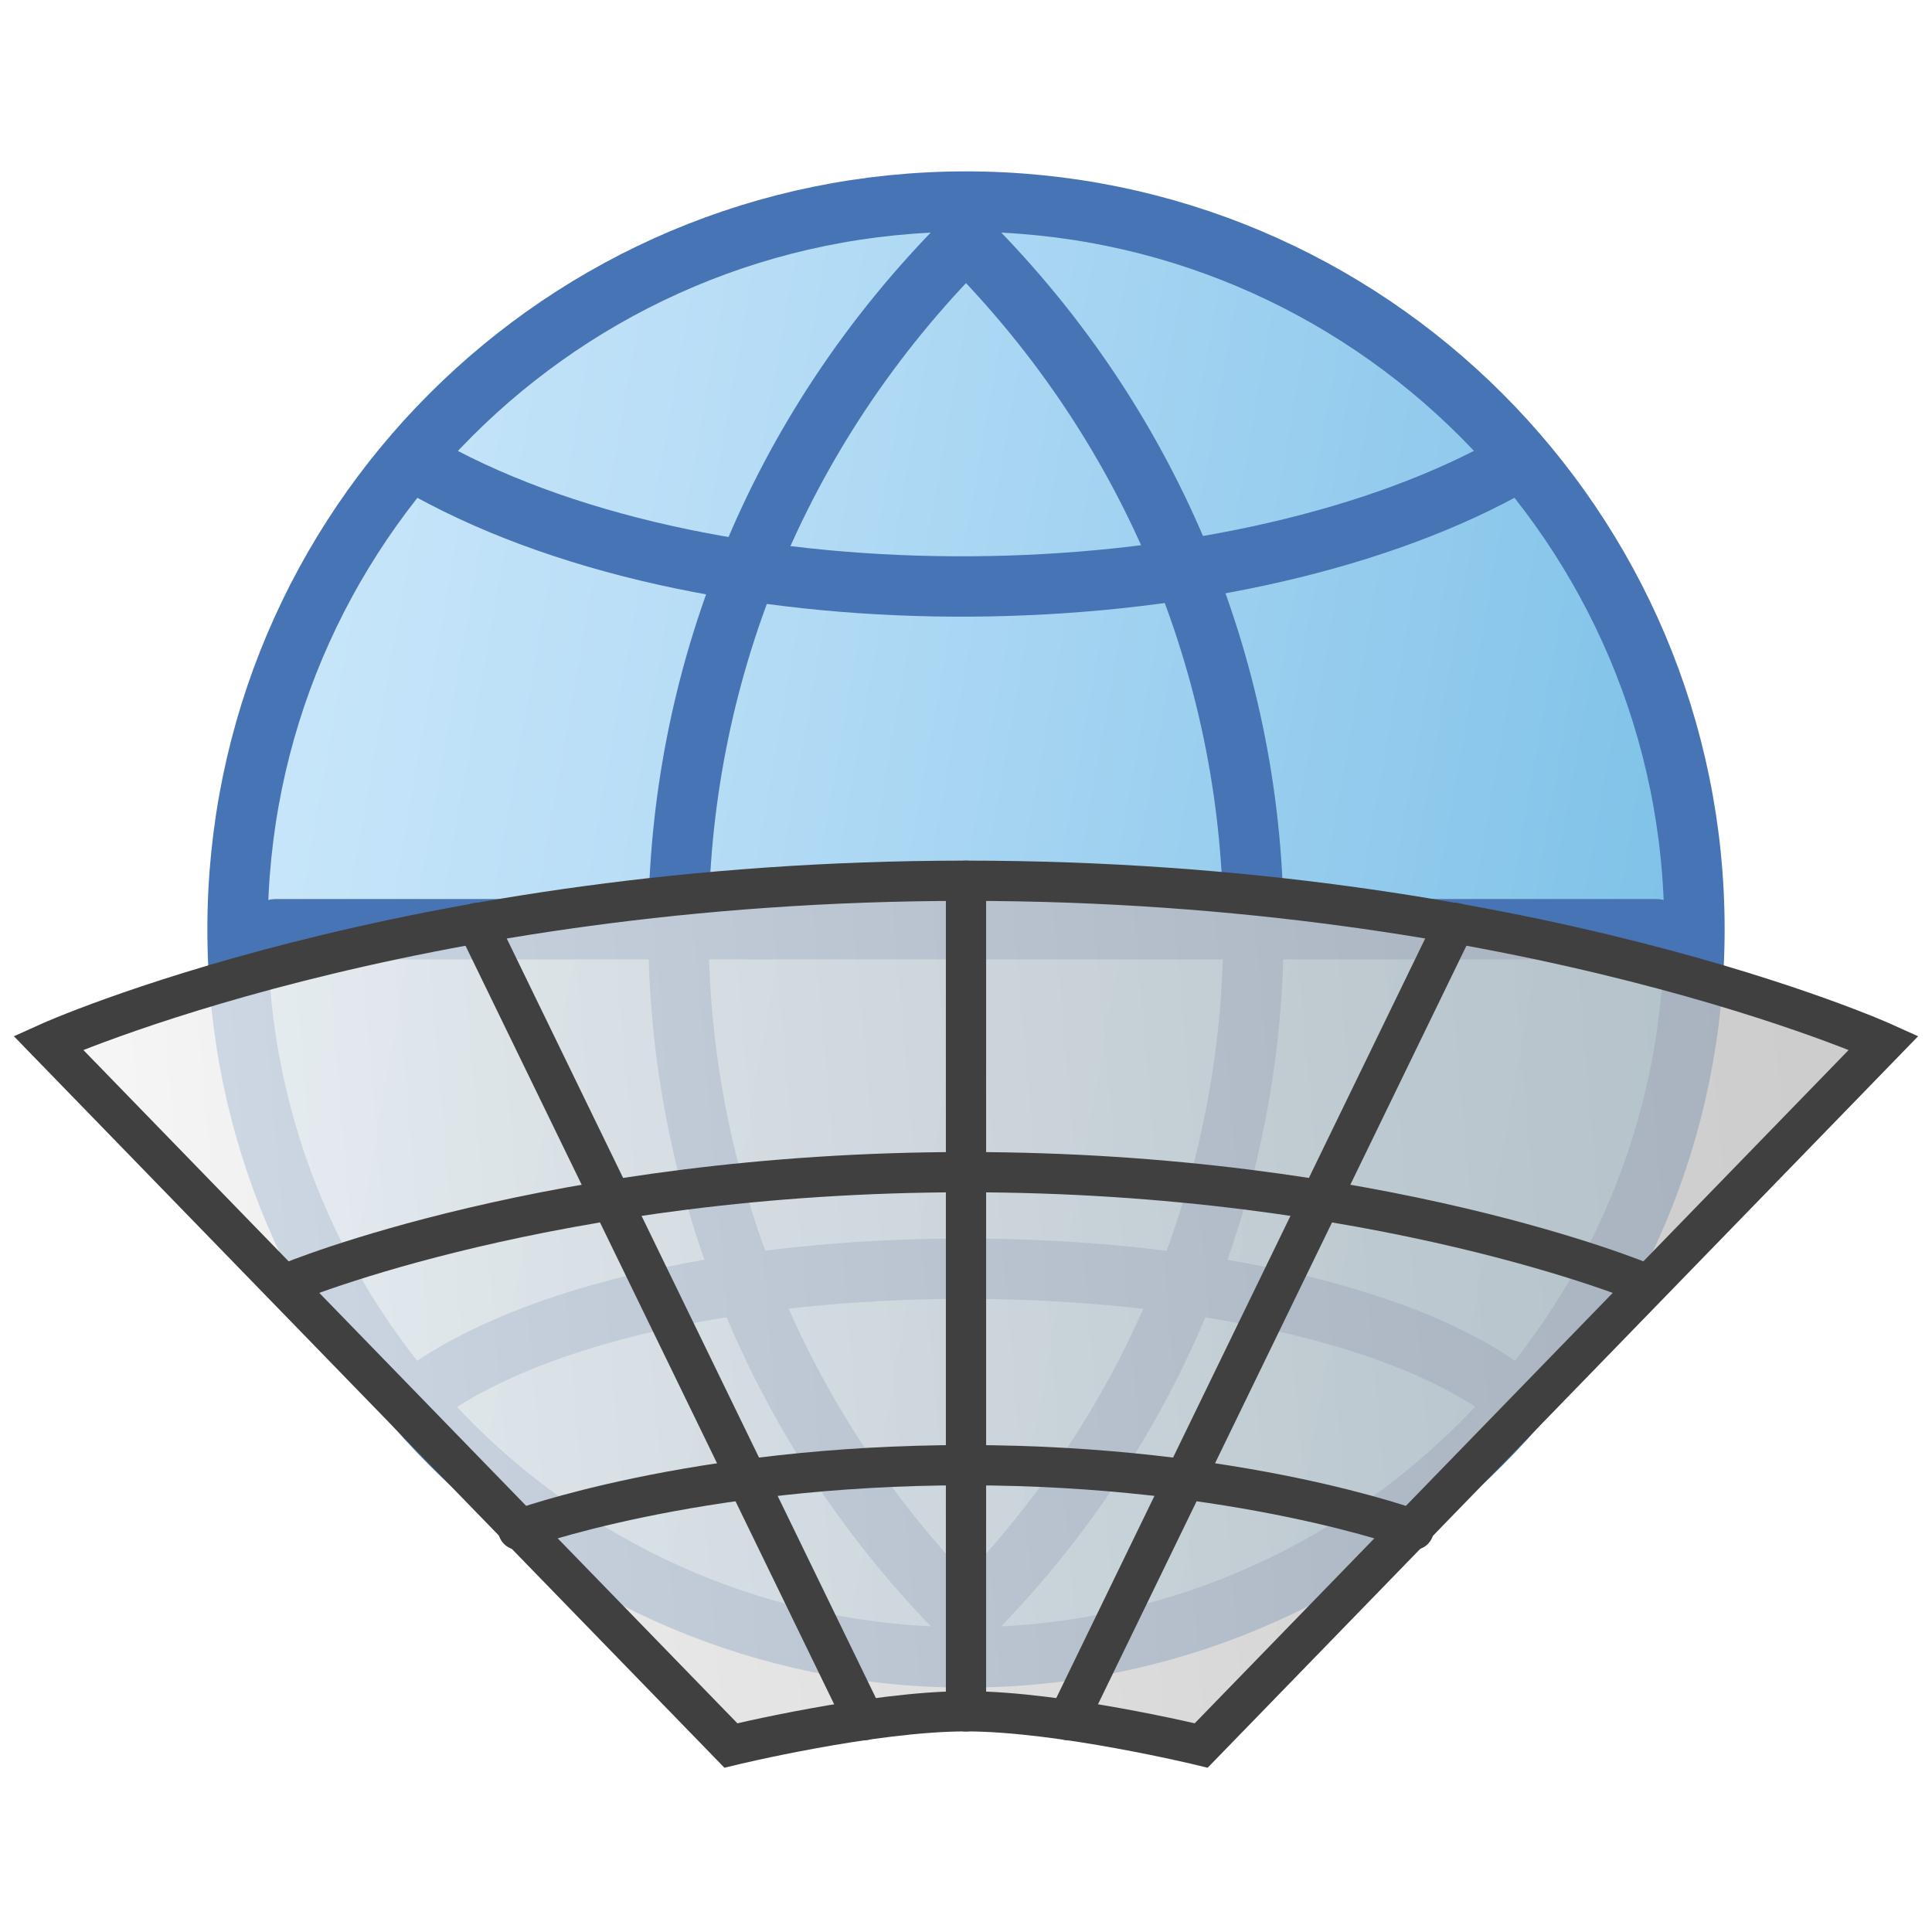
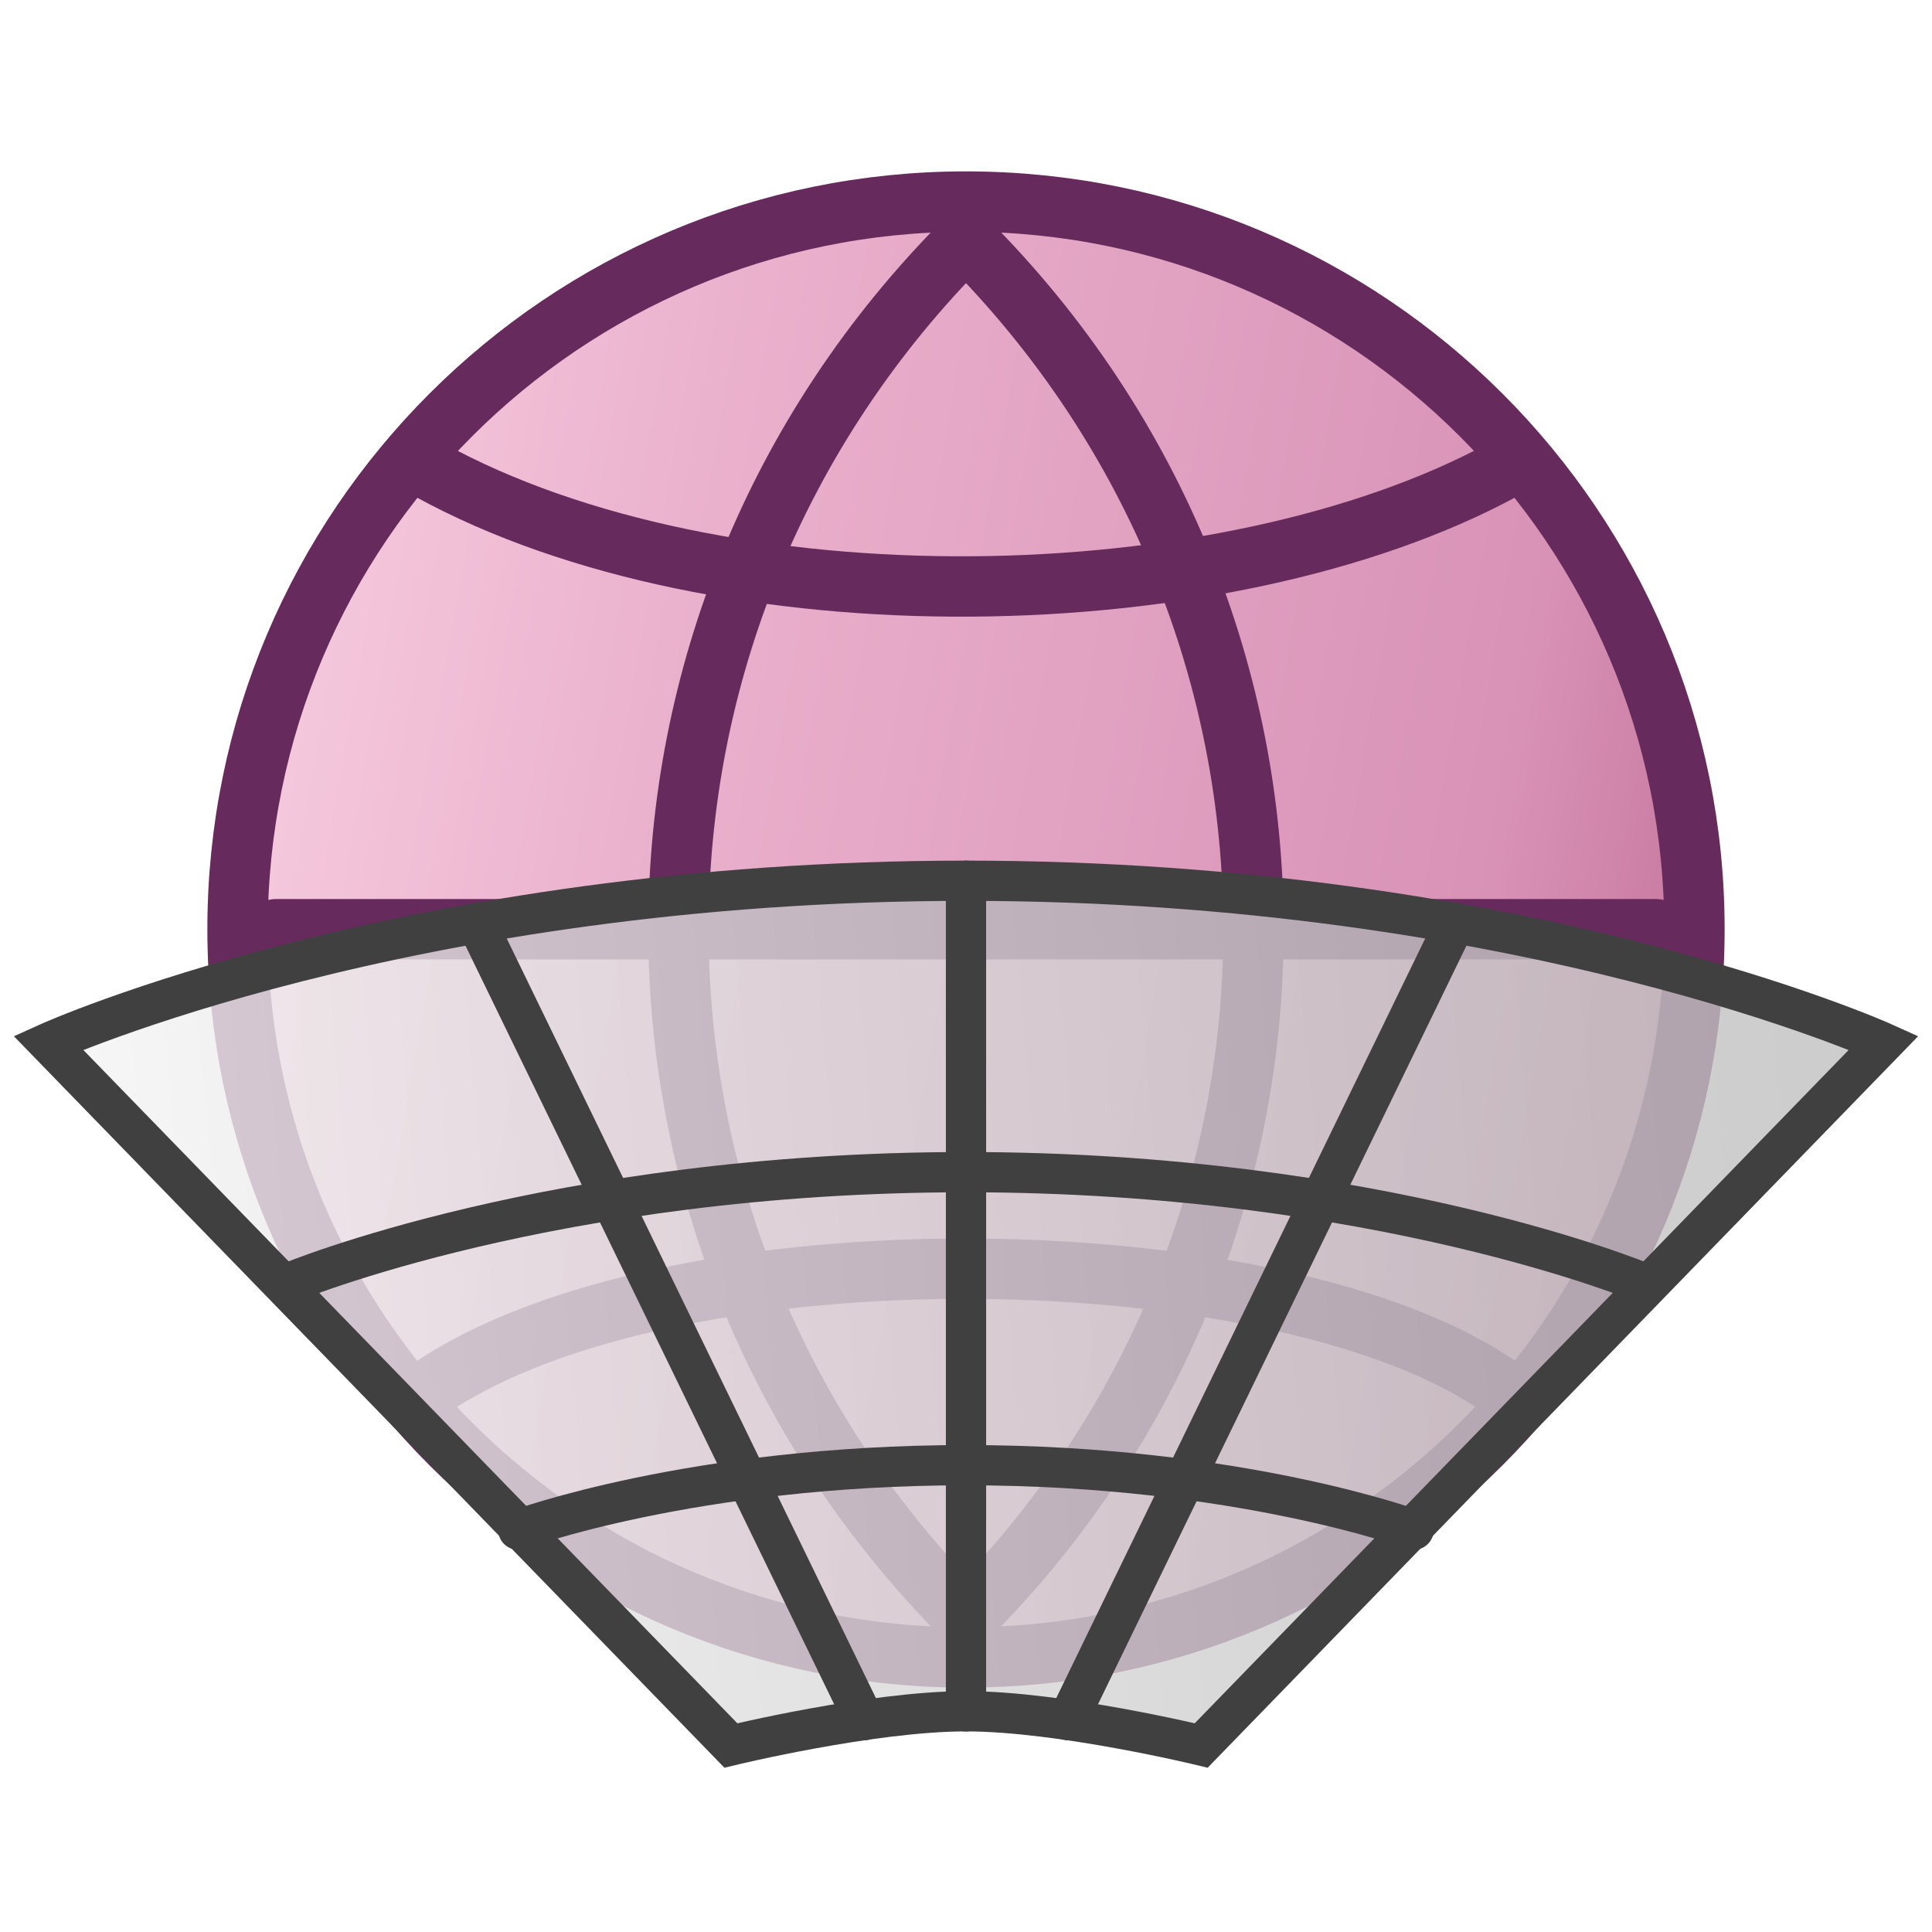
<svg xmlns="http://www.w3.org/2000/svg" enable-background="new 0 0 24 24" height="192" viewBox="0 0 24 24" width="192">
  <linearGradient id="a" gradientUnits="userSpaceOnUse" x1="3.086" x2="20.912" y1="14.025" y2="10.882">
-     <stop offset="0" stop-color="#c8e6fa" />
-     <stop offset=".286" stop-color="#b7ddf6" />
-     <stop offset=".852" stop-color="#8ac7eb" />
-     <stop offset="1" stop-color="#7dc1e8" />
+     <stop offset="0" stop-color="#f5c9dd" />
+     <stop offset=".286" stop-color="#eab0cc" />
+     <stop offset=".852" stop-color="#d892b6" />
+     <stop offset="1" stop-color="#c8789f" />
  </linearGradient>
  <linearGradient id="b" gradientUnits="userSpaceOnUse" x1=".983" x2="23.611" y1="6.665" y2="8.644">
    <stop offset="0" stop-color="#f5f5f5" />
    <stop offset=".25" stop-color="#e4e4e4" />
    <stop offset=".722" stop-color="#c9c9c9" />
    <stop offset="1" stop-color="#bfbfbf" />
  </linearGradient>
  <g transform="scale(1, -1) translate(0, -24)" stroke-linecap="round">
-     <g stroke="#4774b4">
+     <g stroke="#672a5c">
      <path d="m 21.049 12.457 c 0 4.987 -4.054 9.039 -9.049 9.039 -4.998 0 -9.049 -4.052 -9.049 -9.039 0 -4.995 4.052 -9.046 9.049 -9.046 4.995 0 9.049 4.051 9.049 9.046 z" fill="url(#a)" stroke-linejoin="round" stroke-width=".75" />
      <path d="m 12 3.887 c 4.762 4.763 4.762 12.37 0 17.135" fill="none" stroke-linejoin="round" stroke-width=".75" />
      <path d="m 12 3.887 c -4.763 4.763 -4.763 12.37 0 17.135" fill="none" stroke-linejoin="round" stroke-width=".75" />
      <path d="m 3.427 12.457 h 17.146" fill="none" stroke-linejoin="round" stroke-width=".75" />
      <path d="m 18.667 6.745 c -2.675 1.918 -10.309 2.067 -13.335 0" fill="none" stroke-linejoin="round" stroke-width=".75" />
      <path d="m 18.667 18.163 c -3.447 -1.867 -9.708 -1.995 -13.335 0" fill="none" stroke-linejoin="round" stroke-width=".75" />
    </g>
    <path d="m 23.4 11.046 s -4.453 2.013 -11.4 2.013 c -6.948 0 -11.4 -2.013 -11.4 -2.013 l 8.479 -8.729 s 1.75 .425 2.921 .425 2.922 -.425 2.922 -.425 z" fill="url(#b)" fill-opacity=".8" stroke="#404040" stroke-width=".5" />
    <path d="m 12 13.059 v -5.747 -4.571" fill="none" stroke="#404040" stroke-linejoin="round" stroke-width=".5" />
    <path d="m 20.41 8.064 s -3.283 1.375 -8.41 1.375 c -5.126 0 -8.41 -1.375 -8.41 -1.375" fill="none" stroke="#404040" stroke-linejoin="round" stroke-width=".5" />
    <path d="m 17.561 4.997 s -2.17 .802 -5.561 .802 c -3.39 0 -5.562 -.802 -5.562 -.802" fill="none" stroke="#404040" stroke-linejoin="round" stroke-width=".5" />
    <path d="m 13.266 2.632 4.81 9.903" fill="none" stroke="#404040" stroke-linejoin="round" stroke-width=".5" />
    <path d="m 10.736 2.632 -4.813 9.903" fill="none" stroke="#404040" stroke-linejoin="round" stroke-width=".5" />
  </g>
</svg>
